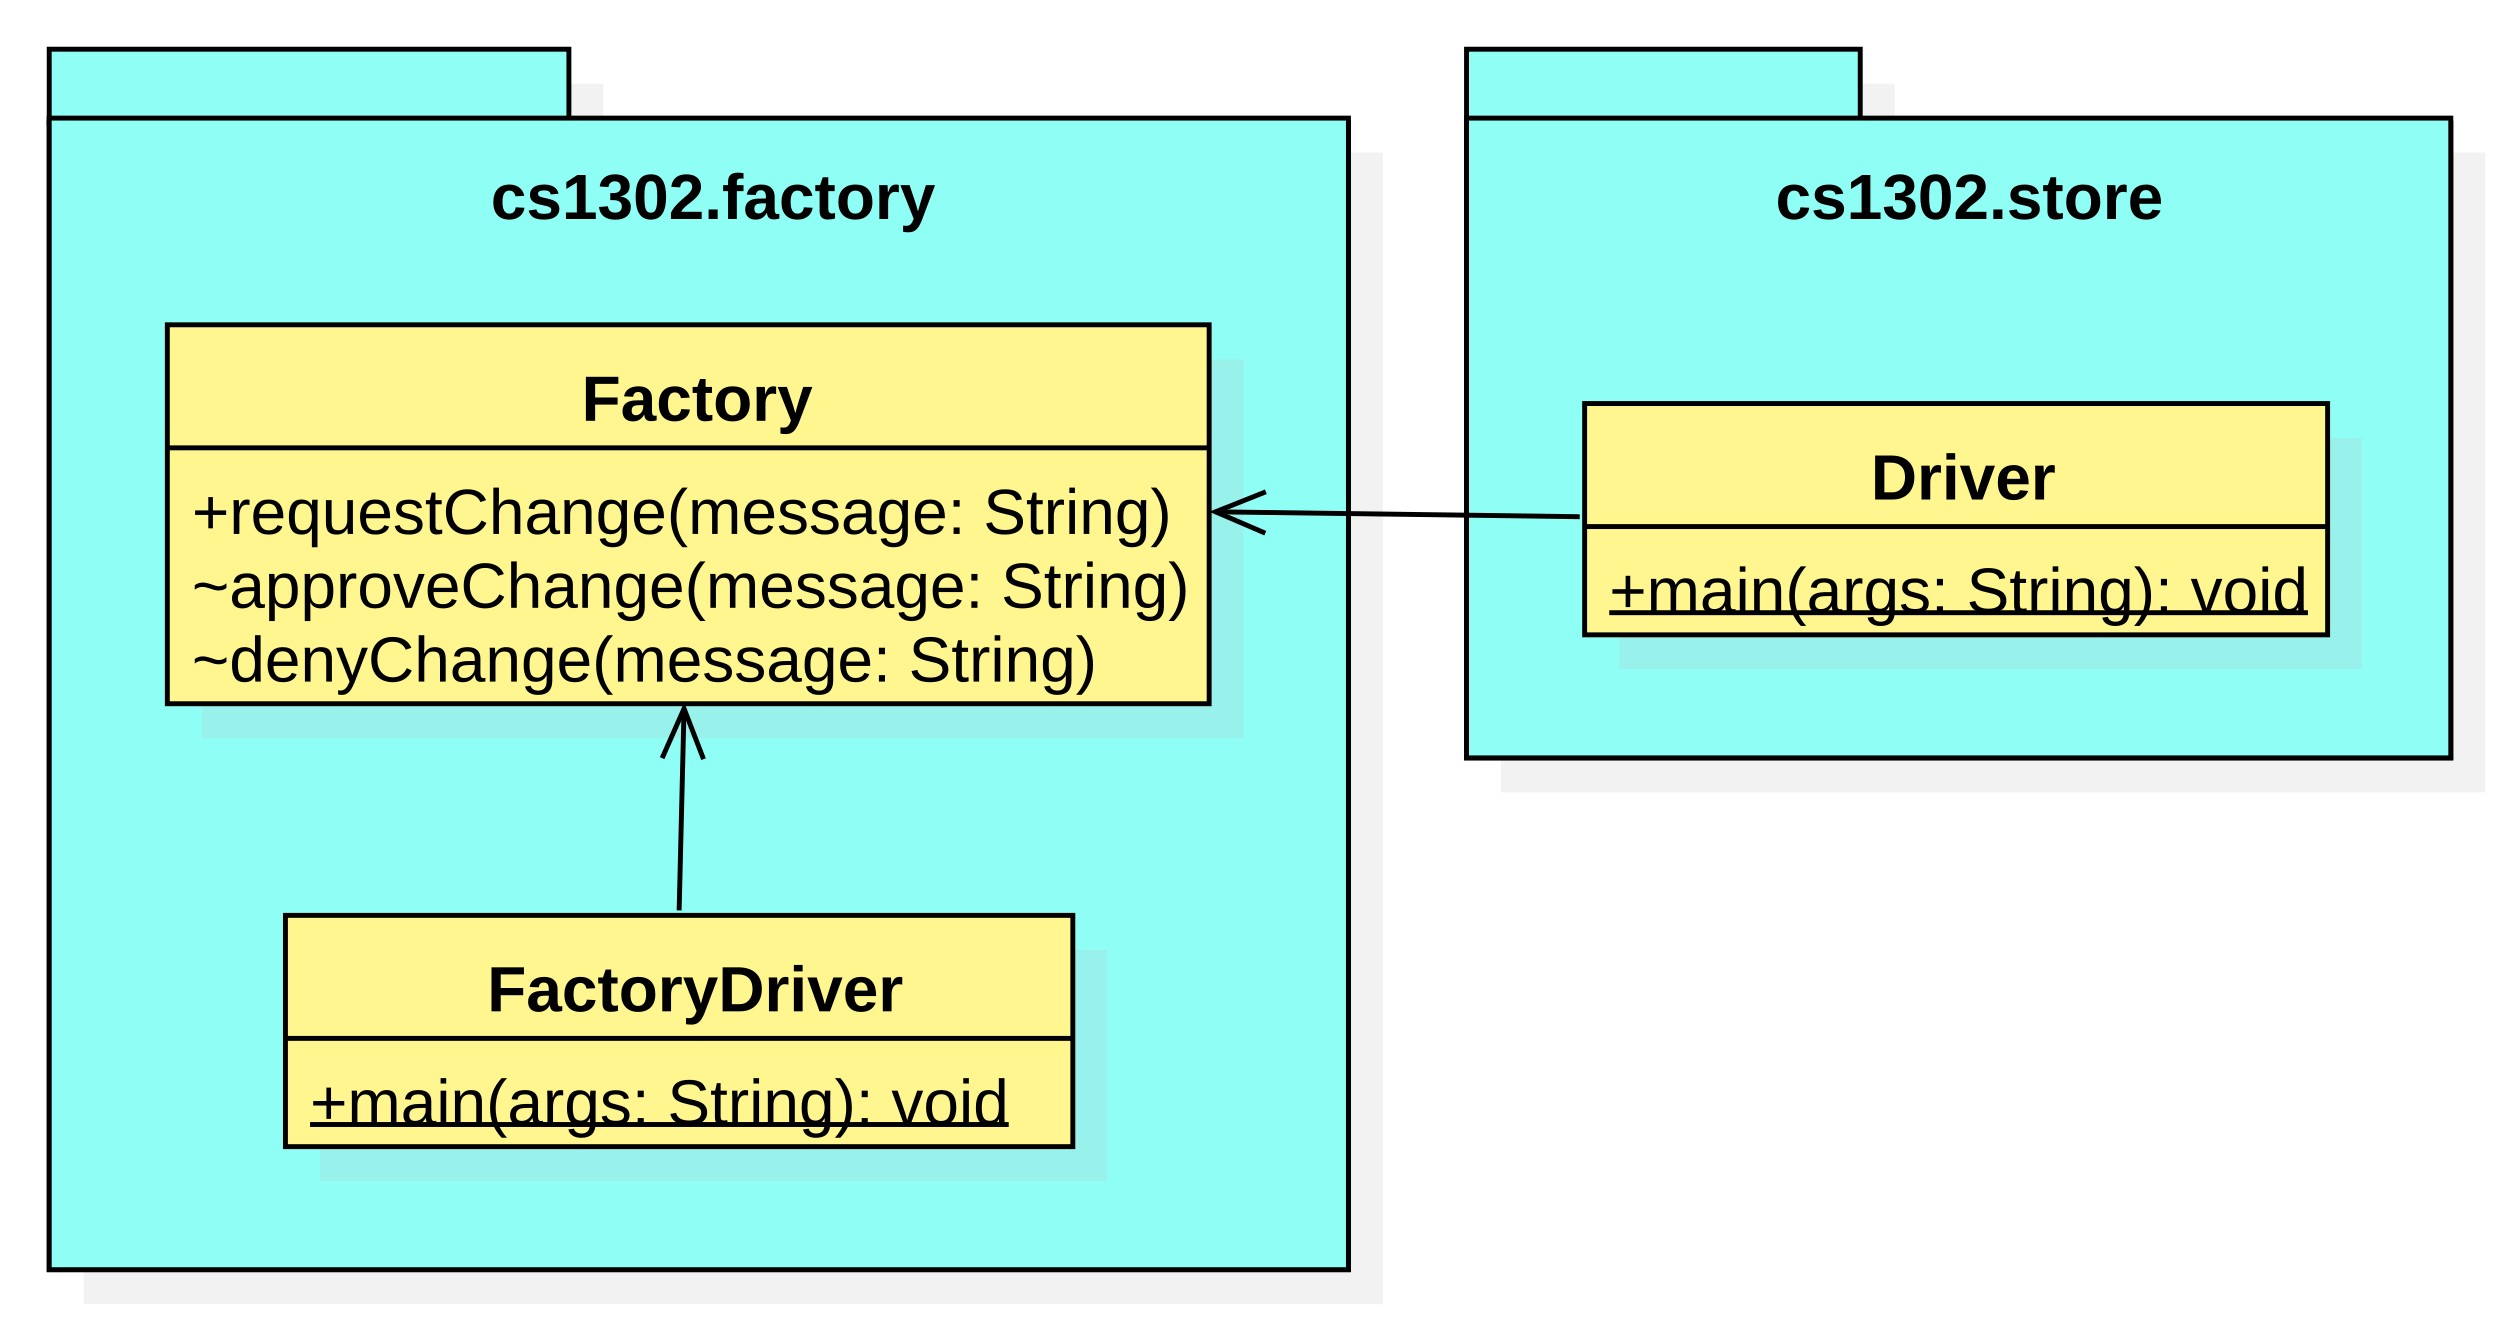
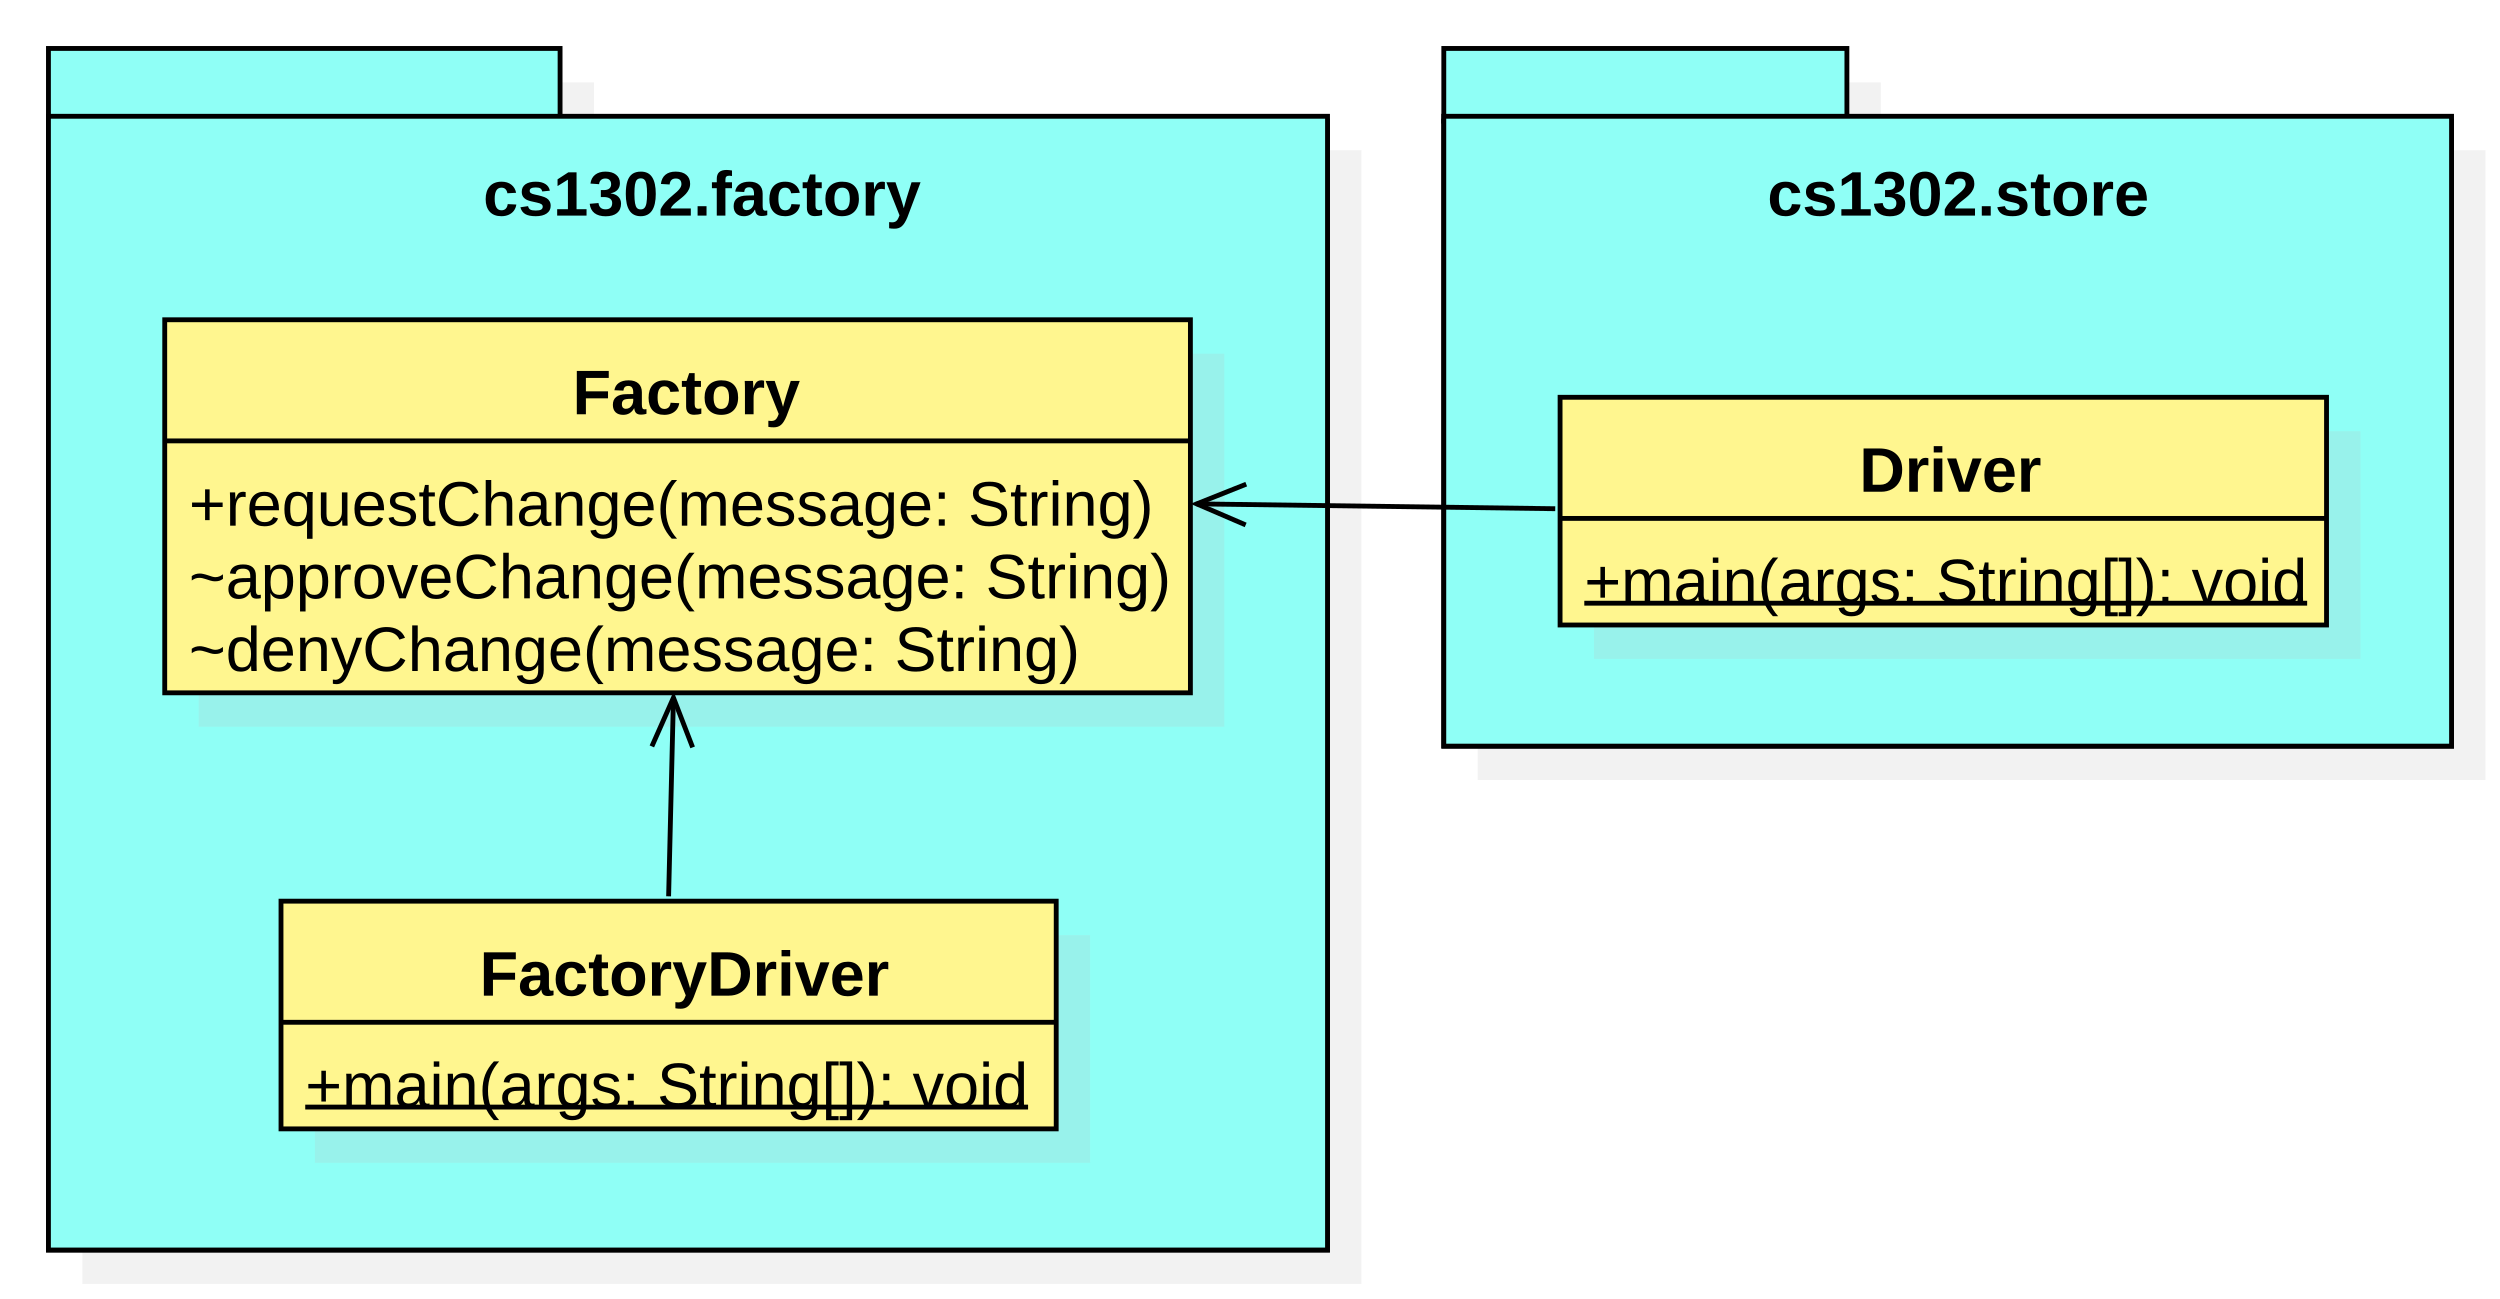
- <svg xmlns="http://www.w3.org/2000/svg" version="1.1" width="508" height="268">
+ <svg xmlns="http://www.w3.org/2000/svg" version="1.1" width="516" height="268">
  <defs />
  <g>
    <g transform="translate(-30,-22) scale(1,1)">
-       <rect fill="#C0C0C0" stroke="none" x="335" y="39" width="80" height="15" opacity="0.2" />
+       <rect fill="#C0C0C0" stroke="none" x="335" y="39" width="83.2" height="15" opacity="0.2" />
    </g>
    <g transform="translate(-30,-22) scale(1,1)">
-       <rect fill="#C0C0C0" stroke="none" x="335" y="53" width="200" height="130" opacity="0.2" />
+       <rect fill="#C0C0C0" stroke="none" x="335" y="53" width="208" height="130" opacity="0.2" />
    </g>
    <g transform="translate(-30,-22) scale(1,1)">
-       <rect fill="#8ffff6" stroke="none" x="328" y="47" width="200" height="129" />
+       <rect fill="#8ffff6" stroke="none" x="328" y="47" width="208" height="129" />
    </g>
    <g transform="translate(-30,-22) scale(1,1)">
-       <path fill="none" stroke="#000000" d="M 328 47 L 528 47 L 528 176 L 328 176 L 328 47 Z Z" stroke-miterlimit="10" />
+       <path fill="none" stroke="#000000" d="M 328 47 L 536 47 L 536 176 L 328 176 L 328 47 Z Z" stroke-miterlimit="10" />
    </g>
    <g transform="translate(-30,-22) scale(1,1)">
-       <rect fill="#8ffff6" stroke="none" x="328" y="32" width="80" height="15" />
+       <rect fill="#8ffff6" stroke="none" x="328" y="32" width="83.2" height="15" />
    </g>
    <g transform="translate(-30,-22) scale(1,1)">
-       <path fill="none" stroke="#000000" d="M 328 32 L 408 32 L 408 47 L 328 47 L 328 32 Z Z" stroke-miterlimit="10" />
+       <path fill="none" stroke="#000000" d="M 328 32 L 411.2 32 L 411.2 47 L 328 47 L 328 32 Z Z" stroke-miterlimit="10" />
    </g>
    <g transform="translate(-30,-22) scale(1,1)">
-       <rect fill="#8ffff6" stroke="none" x="328" y="46" width="200" height="130" />
+       <rect fill="#8ffff6" stroke="none" x="328" y="46" width="208" height="130" />
    </g>
    <g transform="translate(-30,-22) scale(1,1)">
-       <path fill="none" stroke="#000000" d="M 328 46 L 528 46 L 528 176 L 328 176 L 328 46 Z Z" stroke-miterlimit="10" />
+       <path fill="none" stroke="#000000" d="M 328 46 L 536 46 L 536 176 L 328 176 L 328 46 Z Z" stroke-miterlimit="10" />
    </g>
    <g transform="translate(-30,-22) scale(1,1)">
      <g>
        <path fill="none" stroke="none" />
-         <text fill="#000000" stroke="none" font-family="Arial" font-size="13px" font-style="normal" font-weight="bold" text-decoration="none" x="390.784" y="66.5">cs1302.store</text>
+         <text fill="#000000" stroke="none" font-family="Arial" font-size="13px" font-style="normal" font-weight="bold" text-decoration="none" x="394.784" y="66.5">cs1302.store</text>
      </g>
    </g>
    <g transform="translate(-30,-22) scale(1,1)">
      <rect fill="#C0C0C0" stroke="none" x="47" y="39" width="105.6" height="15" opacity="0.2" />
    </g>
    <g transform="translate(-30,-22) scale(1,1)">
      <rect fill="#C0C0C0" stroke="none" x="47" y="53" width="264" height="234" opacity="0.2" />
    </g>
    <g transform="translate(-30,-22) scale(1,1)">
      <rect fill="#8ffff6" stroke="none" x="40" y="47" width="264" height="233" />
    </g>
    <g transform="translate(-30,-22) scale(1,1)">
      <path fill="none" stroke="#000000" d="M 40 47 L 304 47 L 304 280 L 40 280 L 40 47 Z Z" stroke-miterlimit="10" />
    </g>
    <g transform="translate(-30,-22) scale(1,1)">
      <rect fill="#8ffff6" stroke="none" x="40" y="32" width="105.6" height="15" />
    </g>
    <g transform="translate(-30,-22) scale(1,1)">
      <path fill="none" stroke="#000000" d="M 40 32 L 145.6 32 L 145.6 47 L 40 47 L 40 32 Z Z" stroke-miterlimit="10" />
    </g>
    <g transform="translate(-30,-22) scale(1,1)">
      <rect fill="#8ffff6" stroke="none" x="40" y="46" width="264" height="234" />
    </g>
    <g transform="translate(-30,-22) scale(1,1)">
      <path fill="none" stroke="#000000" d="M 40 46 L 304 46 L 304 280 L 40 280 L 40 46 Z Z" stroke-miterlimit="10" />
    </g>
    <g transform="translate(-30,-22) scale(1,1)">
      <g>
        <path fill="none" stroke="none" />
        <text fill="#000000" stroke="none" font-family="Arial" font-size="13px" font-style="normal" font-weight="bold" text-decoration="none" x="129.728" y="66.5">cs1302.factory</text>
      </g>
    </g>
    <g transform="translate(-30,-22) scale(1,1)">
      <rect fill="#C0C0C0" stroke="none" x="71" y="95" width="211.7" height="77" opacity="0.2" />
    </g>
    <g transform="translate(-30,-22) scale(1,1)">
      <rect fill="#fff68f" stroke="none" x="64" y="88" width="211.7" height="77" />
    </g>
    <g transform="translate(-30,-22) scale(1,1)">
      <path fill="none" stroke="#000000" d="M 64 88 L 275.7 88 L 275.7 165 L 64 165 L 64 88 Z Z" stroke-miterlimit="10" />
    </g>
    <g transform="translate(-30,-22) scale(1,1)">
      <path fill="none" stroke="#000000" d="M 64 113 L 275.7 113" stroke-miterlimit="10" />
    </g>
    <g transform="translate(-30,-22) scale(1,1)">
      <g>
        <path fill="none" stroke="none" />
        <text fill="#000000" stroke="none" font-family="Arial" font-size="13px" font-style="normal" font-weight="bold" text-decoration="none" x="148.179" y="107.5">Factory</text>
      </g>
    </g>
    <g transform="translate(-30,-22) scale(1,1)">
      <g>
        <path fill="none" stroke="none" />
        <text fill="#000000" stroke="none" font-family="Arial" font-size="13px" font-style="normal" font-weight="normal" text-decoration="none" x="69" y="130.5">+requestChange(message: String)</text>
      </g>
    </g>
    <g transform="translate(-30,-22) scale(1,1)">
      <g>
        <path fill="none" stroke="none" />
        <text fill="#000000" stroke="none" font-family="Arial" font-size="13px" font-style="normal" font-weight="normal" text-decoration="none" x="69" y="145.5">~approveChange(message: String)</text>
      </g>
    </g>
    <g transform="translate(-30,-22) scale(1,1)">
      <g>
        <path fill="none" stroke="none" />
        <text fill="#000000" stroke="none" font-family="Arial" font-size="13px" font-style="normal" font-weight="normal" text-decoration="none" x="69" y="160.5">~denyChange(message: String)</text>
      </g>
    </g>
    <g transform="translate(-30,-22) scale(1,1)">
      <path fill="none" stroke="#000000" d="M 168 207 L 169 166" stroke-miterlimit="10" />
    </g>
    <g transform="translate(-30,-22) scale(1,1)">
      <path fill="none" stroke="#000000" d="M 172.96 176.262 L 169 166 L 164.544 176.057" stroke-miterlimit="10" />
    </g>
    <g transform="translate(-30,-22) scale(1,1)">
      <rect fill="#C0C0C0" stroke="none" x="95" y="215" width="160" height="47" opacity="0.2" />
    </g>
    <g transform="translate(-30,-22) scale(1,1)">
      <rect fill="#fff68f" stroke="none" x="88" y="208" width="160" height="47" />
    </g>
    <g transform="translate(-30,-22) scale(1,1)">
      <path fill="none" stroke="#000000" d="M 88 208 L 248 208 L 248 255 L 88 255 L 88 208 Z Z" stroke-miterlimit="10" />
    </g>
    <g transform="translate(-30,-22) scale(1,1)">
      <path fill="none" stroke="#000000" d="M 88 233 L 248 233" stroke-miterlimit="10" />
    </g>
    <g transform="translate(-30,-22) scale(1,1)">
      <g>
        <path fill="none" stroke="none" />
        <text fill="#000000" stroke="none" font-family="Arial" font-size="13px" font-style="normal" font-weight="bold" text-decoration="none" x="128.997" y="227.5">FactoryDriver</text>
      </g>
    </g>
    <g transform="translate(-30,-22) scale(1,1)">
      <g>
        <path fill="none" stroke="none" />
-         <text fill="#000000" stroke="none" font-family="Arial" font-size="13px" font-style="normal" font-weight="normal" text-decoration="none" x="93" y="250.5">+main(args: String): void</text>
-         <path fill="none" stroke="#000000" d="M 93 250.5 L 234.972 250.5" stroke-miterlimit="10" />
+         <text fill="#000000" stroke="none" font-family="Arial" font-size="13px" font-style="normal" font-weight="normal" text-decoration="none" x="93" y="250.5">+main(args: String[]): void</text>
+         <path fill="none" stroke="#000000" d="M 93 250.5 L 242.195 250.5" stroke-miterlimit="10" />
      </g>
    </g>
    <g transform="translate(-30,-22) scale(1,1)">
-       <rect fill="#C0C0C0" stroke="none" x="359" y="111" width="150.972" height="47" opacity="0.2" />
+       <rect fill="#C0C0C0" stroke="none" x="359" y="111" width="158.195" height="47" opacity="0.2" />
    </g>
    <g transform="translate(-30,-22) scale(1,1)">
-       <rect fill="#fff68f" stroke="none" x="352" y="104" width="150.972" height="47" />
+       <rect fill="#fff68f" stroke="none" x="352" y="104" width="158.195" height="47" />
    </g>
    <g transform="translate(-30,-22) scale(1,1)">
-       <path fill="none" stroke="#000000" d="M 352 104 L 502.972 104 L 502.972 151 L 352 151 L 352 104 Z Z" stroke-miterlimit="10" />
+       <path fill="none" stroke="#000000" d="M 352 104 L 510.195 104 L 510.195 151 L 352 151 L 352 104 Z Z" stroke-miterlimit="10" />
    </g>
    <g transform="translate(-30,-22) scale(1,1)">
-       <path fill="none" stroke="#000000" d="M 352 129 L 502.972 129" stroke-miterlimit="10" />
+       <path fill="none" stroke="#000000" d="M 352 129 L 510.195 129" stroke-miterlimit="10" />
    </g>
    <g transform="translate(-30,-22) scale(1,1)">
      <g>
        <path fill="none" stroke="none" />
-         <text fill="#000000" stroke="none" font-family="Arial" font-size="13px" font-style="normal" font-weight="bold" text-decoration="none" x="410.154" y="123.5">Driver</text>
+         <text fill="#000000" stroke="none" font-family="Arial" font-size="13px" font-style="normal" font-weight="bold" text-decoration="none" x="413.765" y="123.5">Driver</text>
      </g>
    </g>
    <g transform="translate(-30,-22) scale(1,1)">
      <g>
        <path fill="none" stroke="none" />
-         <text fill="#000000" stroke="none" font-family="Arial" font-size="13px" font-style="normal" font-weight="normal" text-decoration="none" x="357" y="146.5">+main(args: String): void</text>
-         <path fill="none" stroke="#000000" d="M 357 146.5 L 498.972 146.5" stroke-miterlimit="10" />
+         <text fill="#000000" stroke="none" font-family="Arial" font-size="13px" font-style="normal" font-weight="normal" text-decoration="none" x="357" y="146.5">+main(args: String[]): void</text>
+         <path fill="none" stroke="#000000" d="M 357 146.5 L 506.195 146.5" stroke-miterlimit="10" />
      </g>
    </g>
    <g transform="translate(-30,-22) scale(1,1)">
      <path fill="none" stroke="#000000" d="M 351 127 L 277 126" stroke-miterlimit="10" />
    </g>
    <g transform="translate(-30,-22) scale(1,1)">
      <path fill="none" stroke="#000000" d="M 287.219 121.928 L 277 126 L 287.105 130.346" stroke-miterlimit="10" />
    </g>
  </g>
</svg>
